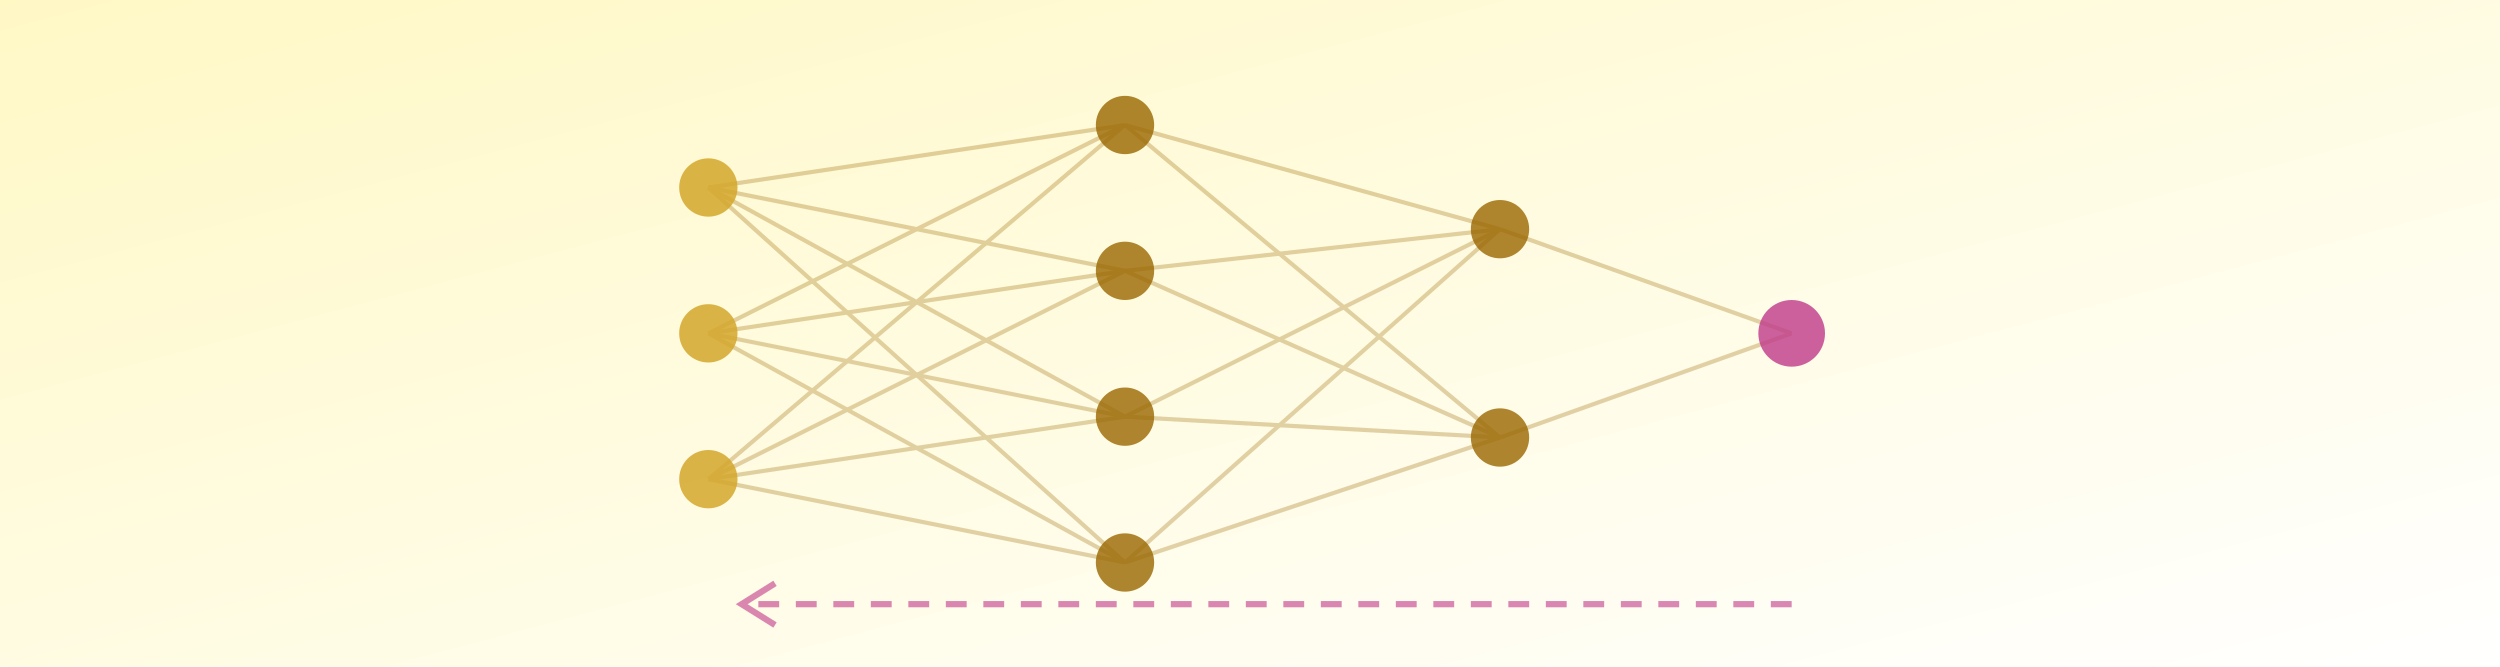
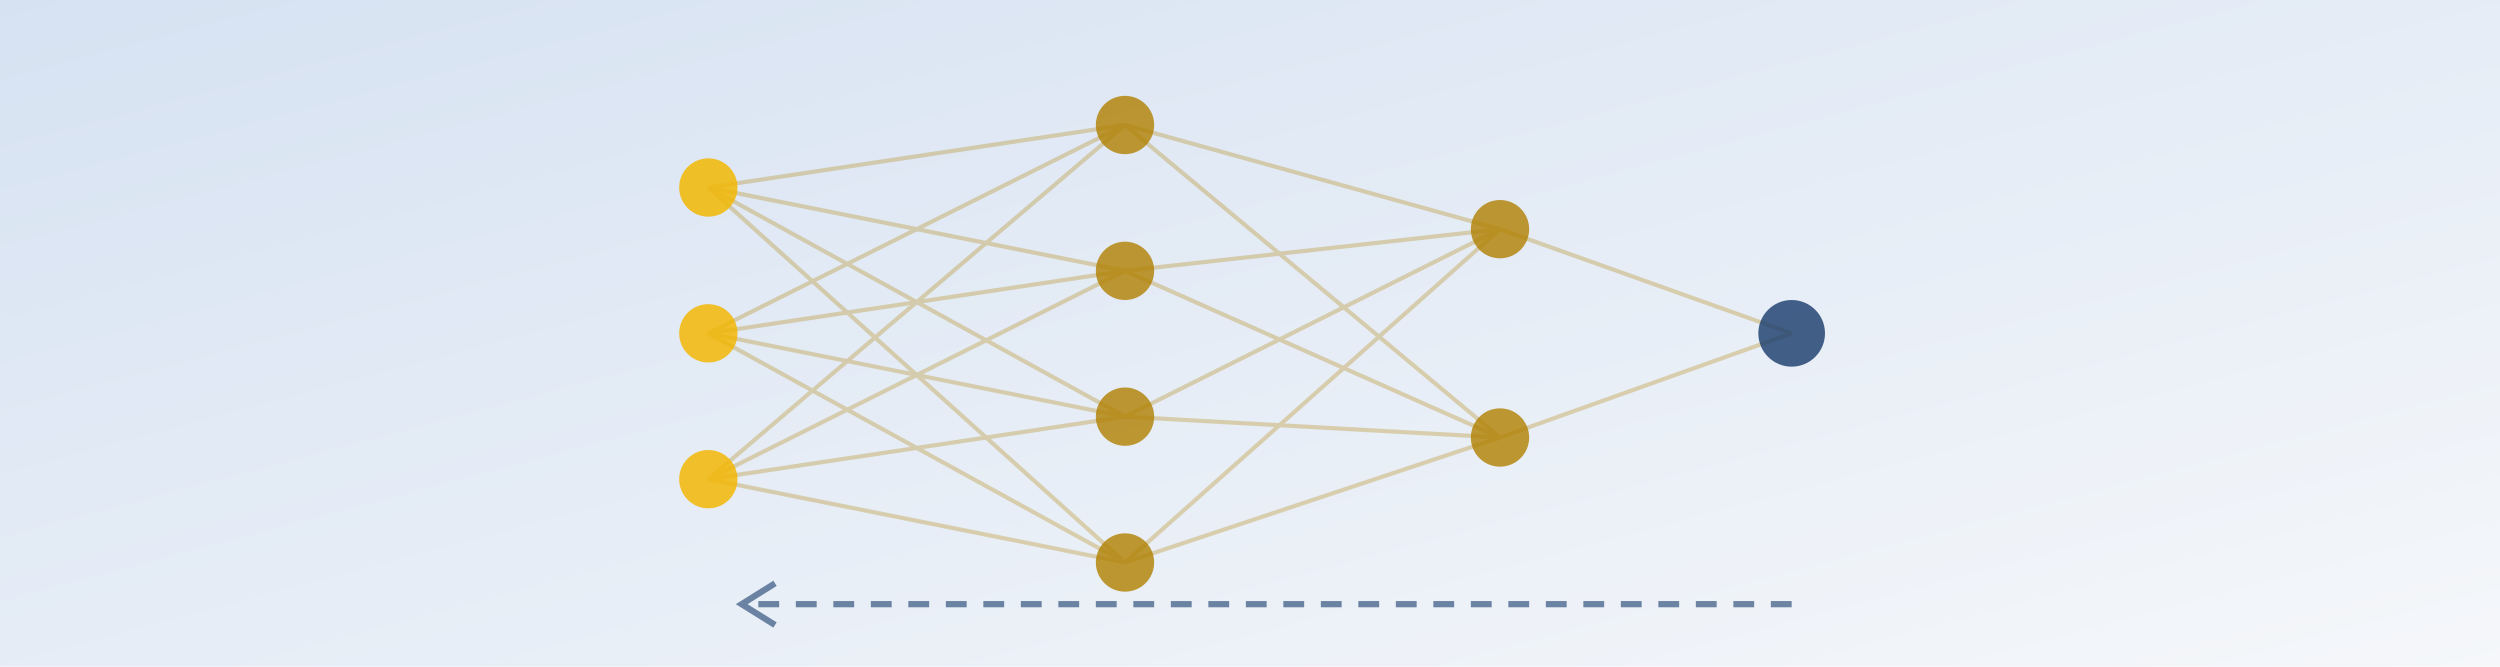
<svg xmlns="http://www.w3.org/2000/svg" width="600" height="160" viewBox="0 0 600 160">
  <defs>
    <linearGradient id="bg-mll" x1="0" y1="0" x2="1" y2="1">
-       <stop offset="0%" stop-color="#fff8c5" />
-       <stop offset="100%" stop-color="#ffffff" />
+       <stop offset="0%" stop-color="#d6e2f2" />
+       <stop offset="100%" stop-color="#f5f7fa" />
    </linearGradient>
  </defs>
  <rect width="600" height="160" fill="url(#bg-mll)" />
-   <g stroke="#9a6700" stroke-width="1" opacity="0.3">
+   <g stroke="#b07f00" stroke-width="1" opacity="0.3">
    <line x1="170" y1="45" x2="270" y2="30" />
    <line x1="170" y1="45" x2="270" y2="65" />
    <line x1="170" y1="45" x2="270" y2="100" />
    <line x1="170" y1="45" x2="270" y2="135" />
    <line x1="170" y1="80" x2="270" y2="30" />
    <line x1="170" y1="80" x2="270" y2="65" />
    <line x1="170" y1="80" x2="270" y2="100" />
    <line x1="170" y1="80" x2="270" y2="135" />
    <line x1="170" y1="115" x2="270" y2="30" />
    <line x1="170" y1="115" x2="270" y2="65" />
    <line x1="170" y1="115" x2="270" y2="100" />
    <line x1="170" y1="115" x2="270" y2="135" />
    <line x1="270" y1="30" x2="360" y2="55" />
    <line x1="270" y1="30" x2="360" y2="105" />
    <line x1="270" y1="65" x2="360" y2="55" />
    <line x1="270" y1="65" x2="360" y2="105" />
    <line x1="270" y1="100" x2="360" y2="55" />
    <line x1="270" y1="100" x2="360" y2="105" />
    <line x1="270" y1="135" x2="360" y2="55" />
    <line x1="270" y1="135" x2="360" y2="105" />
    <line x1="360" y1="55" x2="430" y2="80" />
    <line x1="360" y1="105" x2="430" y2="80" />
  </g>
-   <path d="M 430 145 L 180 145" fill="none" stroke="#bf3989" stroke-width="1.5" stroke-dasharray="5 4" opacity="0.6" />
-   <path d="M 186 140 L 178 145 L 186 150" fill="none" stroke="#bf3989" stroke-width="1.5" opacity="0.6" />
-   <g fill="#d4a72c" opacity="0.85">
+   <path d="M 430 145 L 180 145" fill="none" stroke="#163a6b" stroke-width="1.5" stroke-dasharray="5 4" opacity="0.6" />
+   <path d="M 186 140 L 178 145 L 186 150" fill="none" stroke="#163a6b" stroke-width="1.5" opacity="0.6" />
+   <g fill="#f2b705" opacity="0.85">
    <circle cx="170" cy="45" r="7" />
    <circle cx="170" cy="80" r="7" />
    <circle cx="170" cy="115" r="7" />
  </g>
-   <g fill="#9a6700" opacity="0.8">
+   <g fill="#b07f00" opacity="0.8">
    <circle cx="270" cy="30" r="7" />
    <circle cx="270" cy="65" r="7" />
    <circle cx="270" cy="100" r="7" />
    <circle cx="270" cy="135" r="7" />
    <circle cx="360" cy="55" r="7" />
    <circle cx="360" cy="105" r="7" />
  </g>
-   <circle cx="430" cy="80" r="8" fill="#bf3989" opacity="0.8" />
+   <circle cx="430" cy="80" r="8" fill="#163a6b" opacity="0.8" />
</svg>
